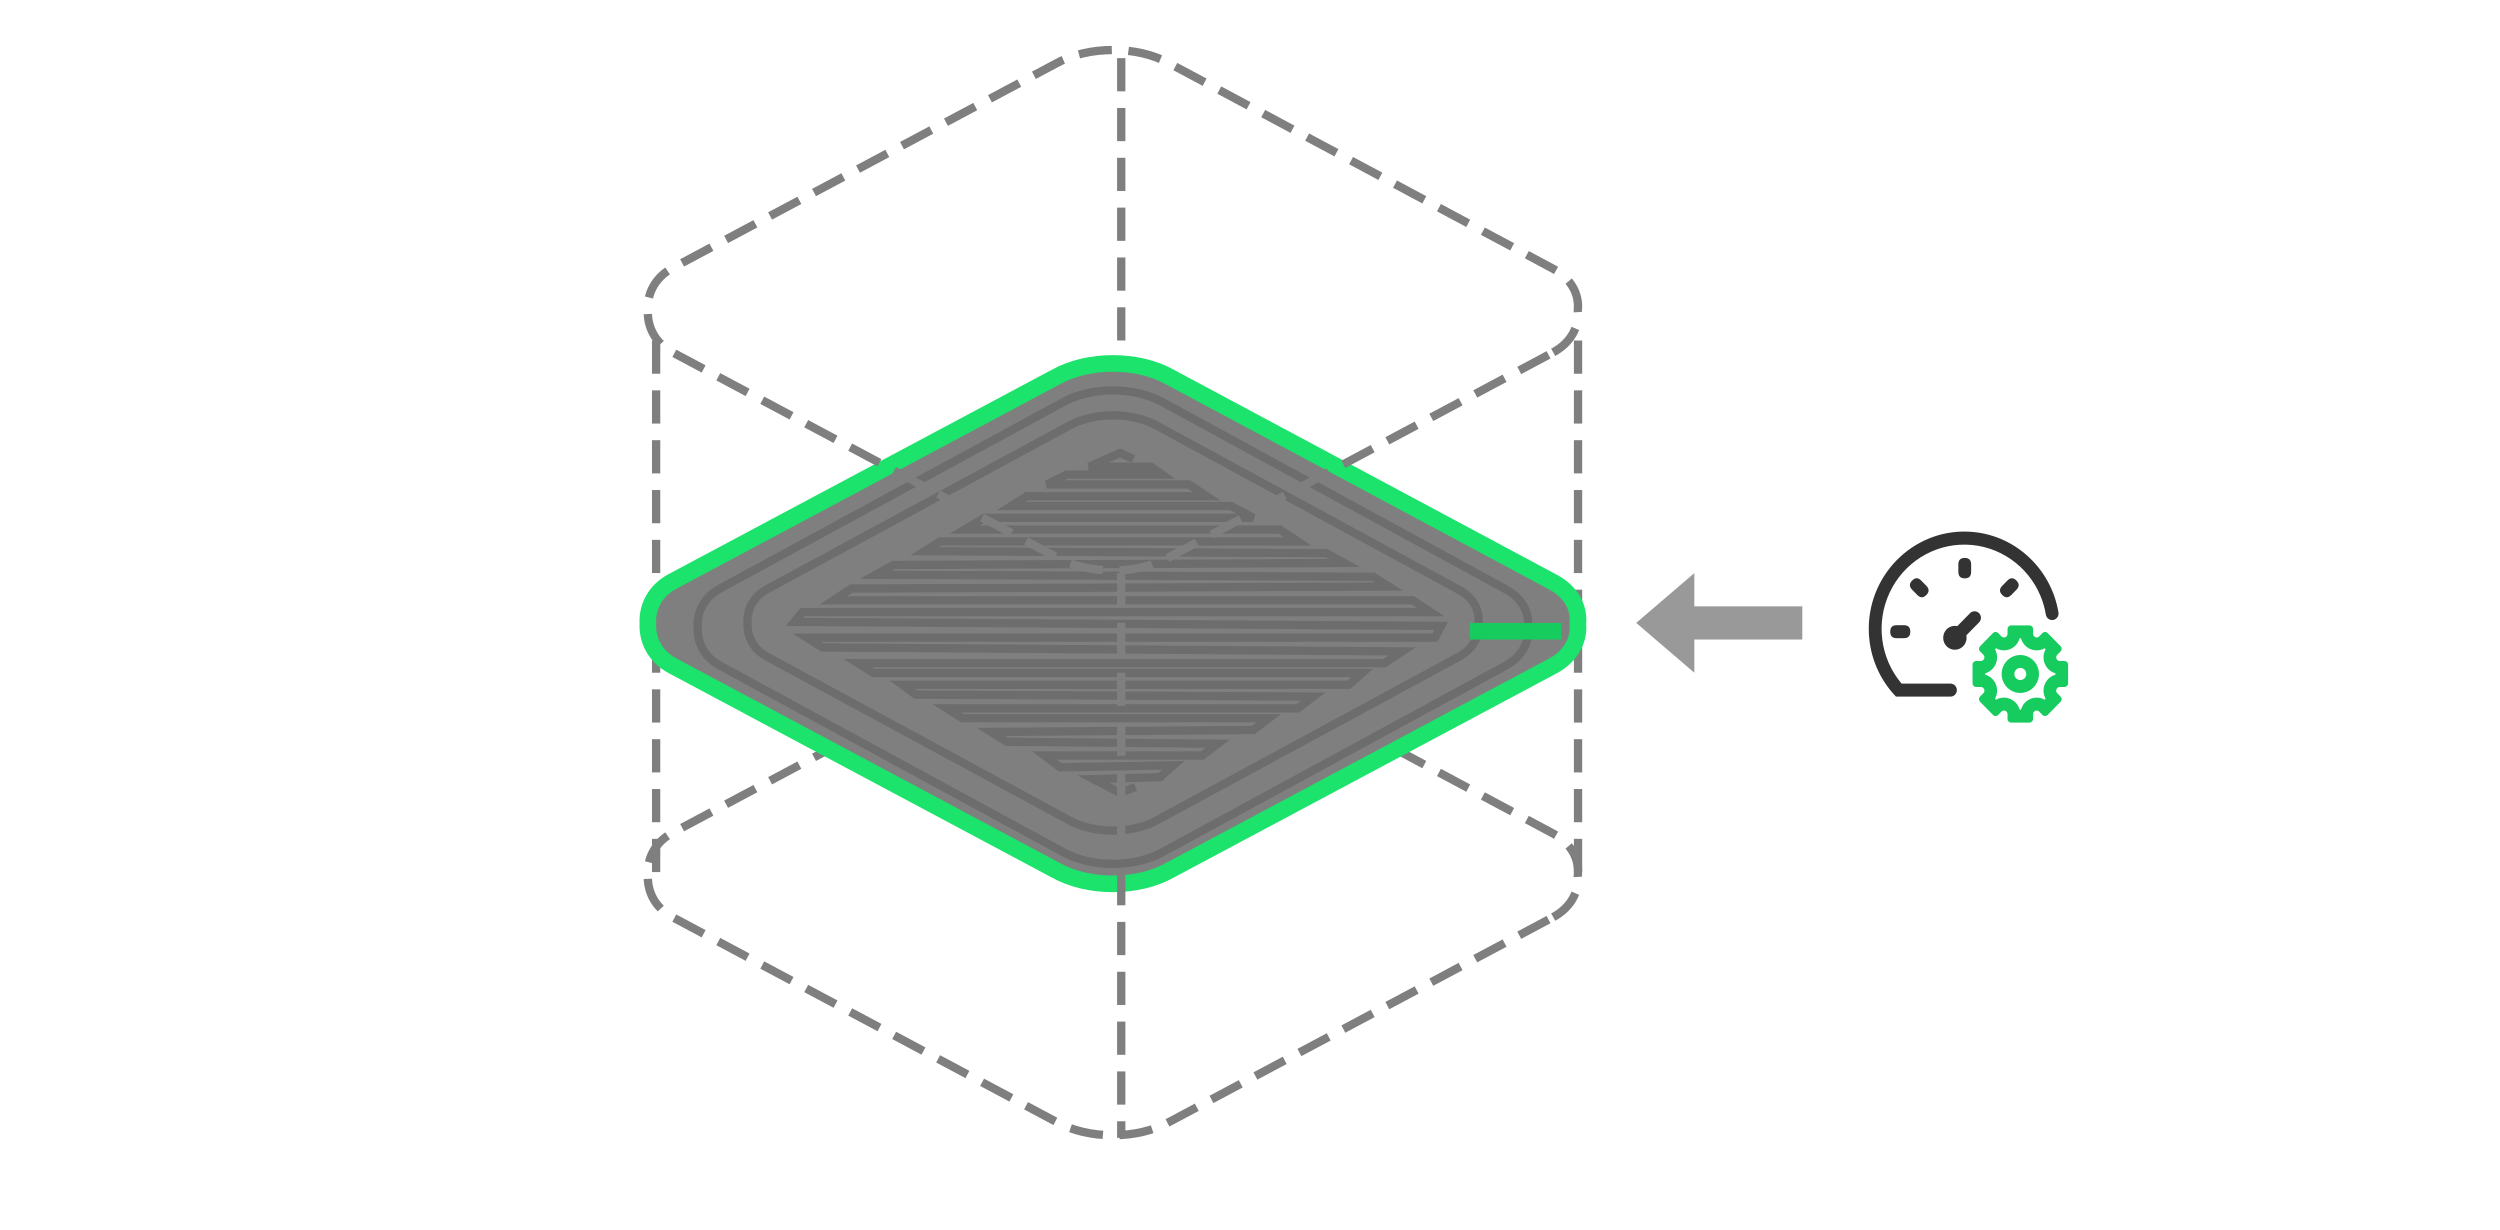
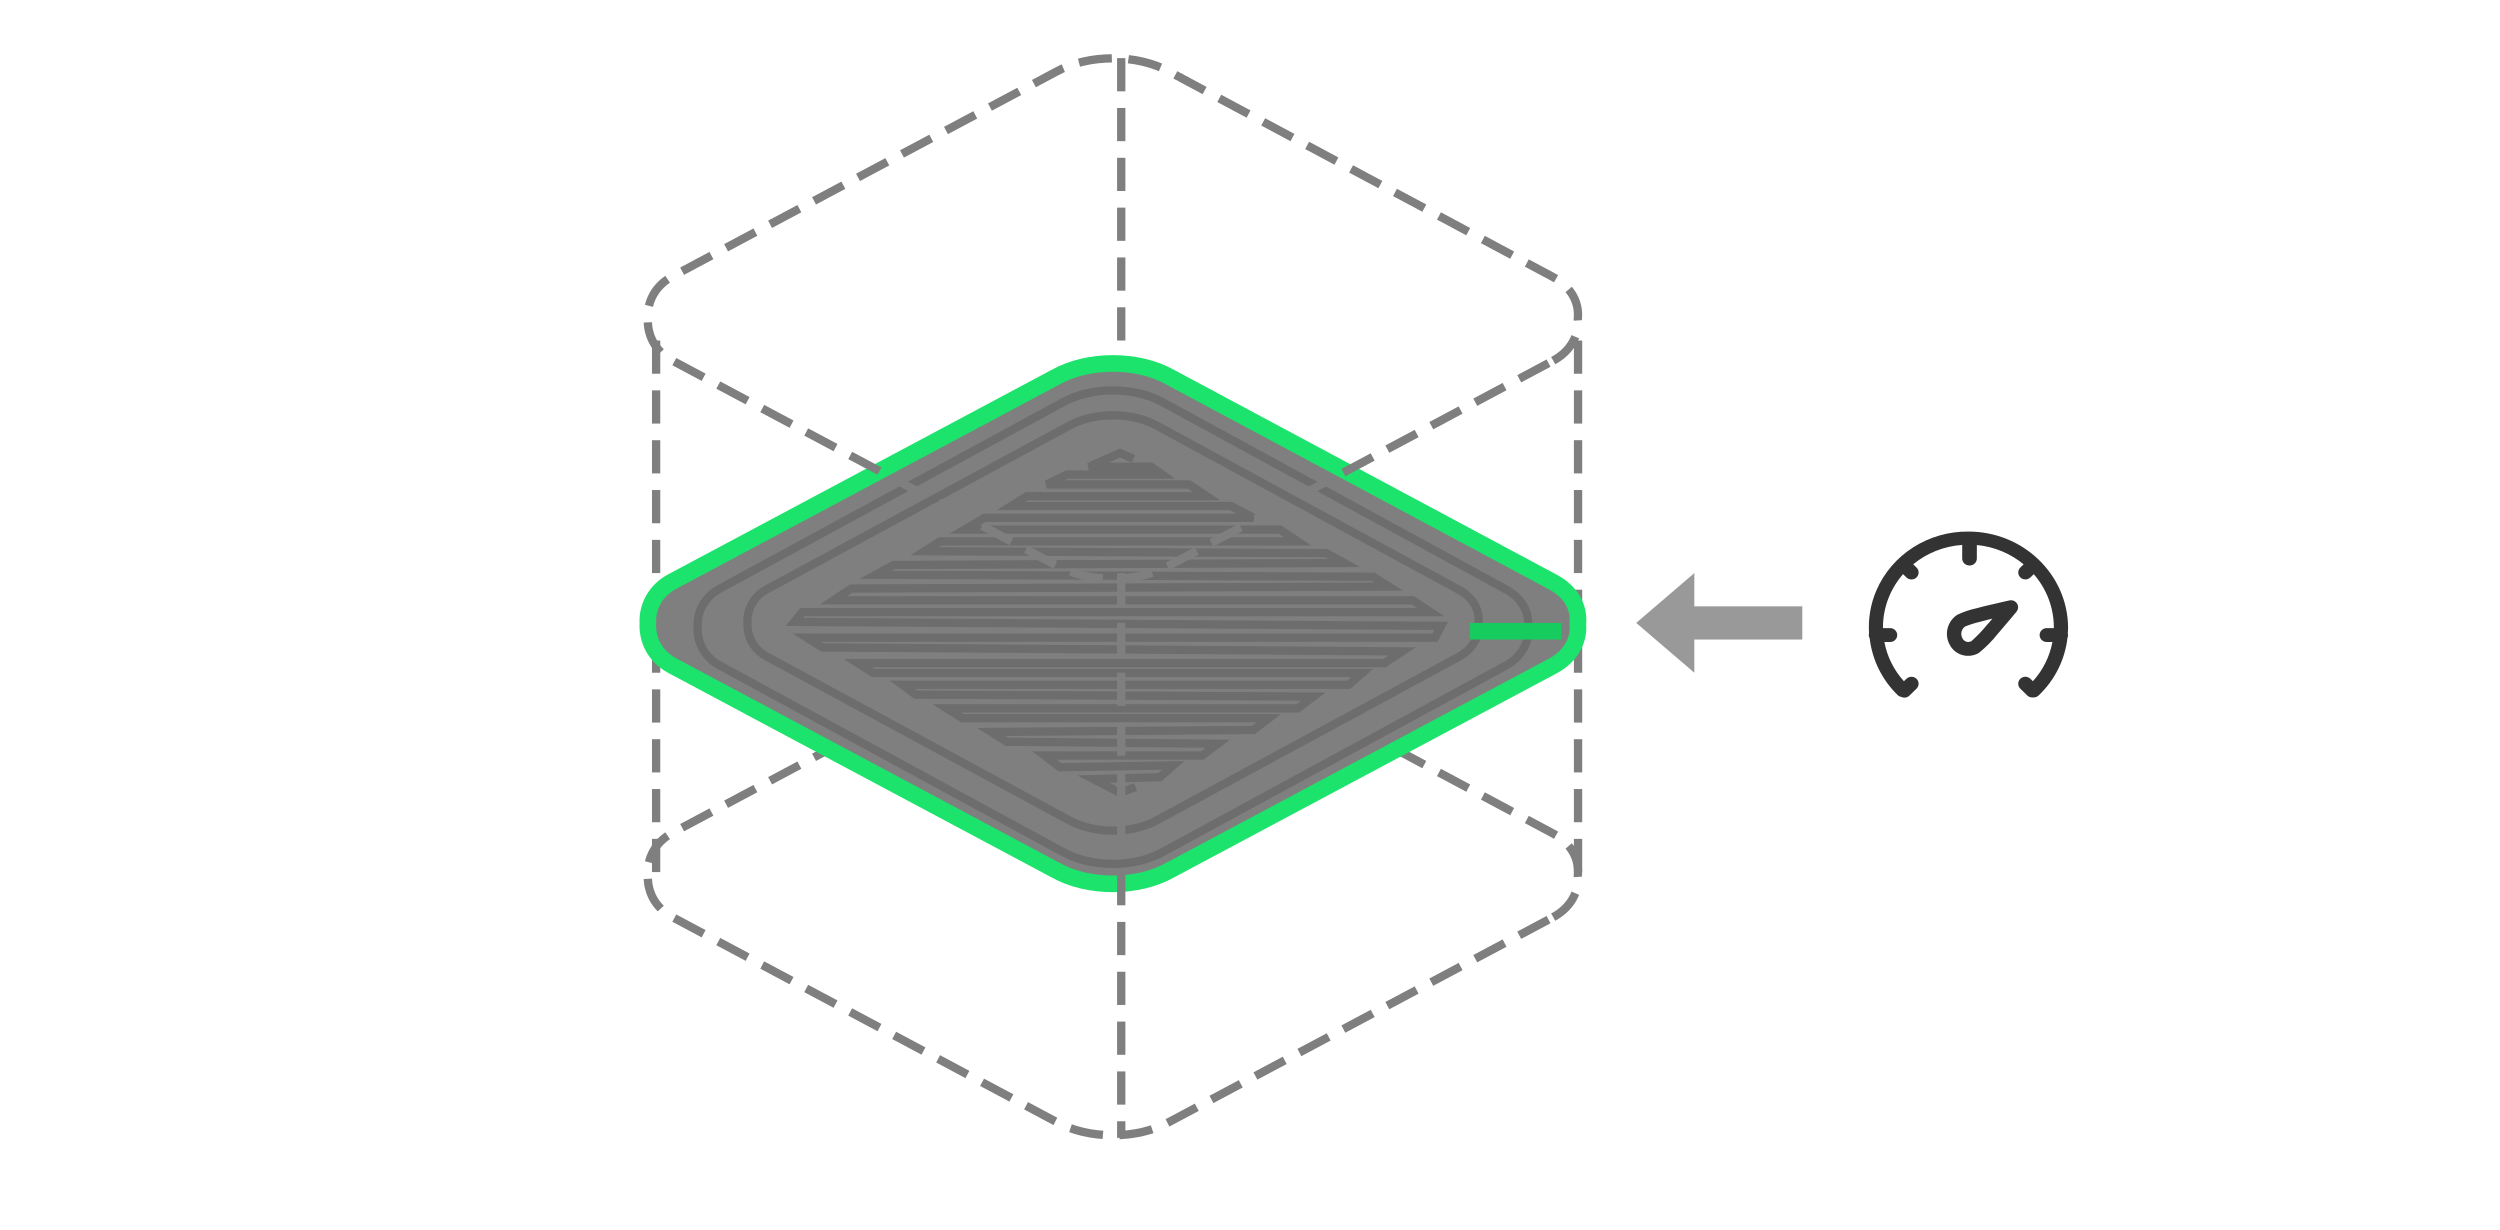
<svg xmlns="http://www.w3.org/2000/svg" width="301px" height="148px">
  <path fill-rule="evenodd" fill="none" d="M-0.002,-0.001 L299.998,-0.001 L299.998,146.999 L-0.002,146.999 L-0.002,-0.001 Z" />
-   <path fill-rule="evenodd" stroke="rgb(127, 127, 127)" stroke-width="1px" stroke-dasharray="4, 2" stroke-linecap="butt" stroke-linejoin="miter" fill="none" d="M187.009,110.419 C189.148,109.270 190.162,107.277 189.967,105.394 C190.176,103.401 189.148,101.517 187.009,100.368 L140.921,75.698 C138.880,74.549 136.436,74.023 133.992,74.023 C131.547,74.023 129.089,74.549 127.048,75.698 L80.960,100.272 C78.821,101.421 77.905,103.414 78.002,105.297 C77.905,107.290 78.821,109.270 80.960,110.419 L127.048,135.006 C129.089,136.155 131.534,136.682 133.992,136.682 C136.436,136.682 138.880,136.155 140.921,135.006 L187.009,110.419 Z" />
-   <path fill-rule="evenodd" stroke="rgb(127, 127, 127)" stroke-width="1px" stroke-dasharray="4, 2" stroke-linecap="butt" stroke-linejoin="miter" fill="none" d="M78.997,40.998 L78.997,104.998 " />
-   <path fill-rule="evenodd" stroke="rgb(127, 127, 127)" stroke-width="1px" stroke-dasharray="4, 2" stroke-linecap="butt" stroke-linejoin="miter" fill="none" d="M189.997,40.998 L189.997,104.998 " />
+   <path fill-rule="evenodd" stroke="rgb(127, 127, 127)" stroke-width="1px" stroke-dasharray="4, 2" stroke-linecap="butt" stroke-linejoin="miter" fill="none" d="M187.009,110.420 C189.148,109.270 190.162,107.277 189.967,105.394 C190.176,103.401 189.148,101.517 187.009,100.368 L140.921,75.698 C138.880,74.549 136.436,74.023 133.992,74.023 C131.547,74.023 129.089,74.549 127.048,75.698 L80.960,100.272 C78.821,101.421 77.905,103.415 78.002,105.297 C77.905,107.290 78.821,109.270 80.960,110.420 L127.048,135.006 C129.089,136.156 131.534,136.682 133.992,136.682 C136.436,136.682 138.880,136.156 140.921,135.006 L187.009,110.420 Z" />
+   <path fill-rule="evenodd" stroke="rgb(127, 127, 127)" stroke-width="1px" stroke-dasharray="4, 2" stroke-linecap="butt" stroke-linejoin="miter" fill="none" d="M78.997,40.999 L78.997,104.999 " />
+   <path fill-rule="evenodd" stroke="rgb(127, 127, 127)" stroke-width="1px" stroke-dasharray="4, 2" stroke-linecap="butt" stroke-linejoin="miter" fill="none" d="M189.997,40.999 L189.997,104.999 " />
  <path fill-rule="evenodd" stroke="rgb(127, 127, 127)" stroke-width="1px" stroke-dasharray="4, 2" stroke-linecap="butt" stroke-linejoin="miter" fill="none" d="M134.997,6.998 L134.997,69.998 " />
-   <path fill-rule="evenodd" stroke="rgb(28, 227, 107)" stroke-width="2px" stroke-linecap="butt" stroke-linejoin="miter" fill="rgb(127, 127, 127)" d="M187.010,80.155 C189.148,79.005 190.163,77.012 189.968,75.129 C190.176,73.136 189.148,71.252 187.010,70.103 L140.921,45.433 C138.880,44.284 136.436,43.758 133.993,43.758 C131.548,43.758 129.089,44.284 127.048,45.433 L80.960,70.007 C78.822,71.155 77.906,73.149 78.002,75.032 C77.906,77.025 78.822,79.005 80.960,80.155 L127.048,104.741 C129.089,105.890 131.534,106.416 133.993,106.416 C136.436,106.416 138.880,105.890 140.921,104.741 L187.010,80.155 Z" />
-   <path fill-rule="evenodd" stroke="rgb(109, 109, 109)" stroke-width="1px" stroke-linecap="butt" stroke-linejoin="miter" fill="none" d="M175.684,79.051 C177.365,78.133 178.162,76.542 178.010,75.040 C178.172,73.449 177.365,71.946 175.684,71.029 L139.457,51.342 C137.853,50.426 135.932,50.005 134.010,50.005 C132.090,50.005 130.157,50.426 128.553,51.342 L92.326,70.952 C90.646,71.869 89.925,73.460 90.000,74.963 C89.925,76.553 90.646,78.133 92.326,79.051 L128.553,98.670 C130.157,99.588 132.079,100.008 134.010,100.008 C135.932,100.008 137.853,99.588 139.457,98.670 L175.684,79.051 Z" />
-   <path fill-rule="evenodd" stroke="rgb(109, 109, 109)" stroke-width="1px" stroke-linecap="butt" stroke-linejoin="miter" fill="none" d="M181.334,80.118 C183.244,79.072 184.149,77.259 183.975,75.546 C184.161,73.732 183.244,72.019 181.334,70.974 L140.181,48.531 C138.359,47.485 136.177,47.006 133.995,47.006 C131.812,47.006 129.617,47.485 127.796,48.531 L86.642,70.886 C84.734,71.931 83.915,73.745 84.001,75.457 C83.915,77.271 84.734,79.072 86.642,80.118 L127.796,102.485 C129.617,103.530 131.799,104.009 133.995,104.009 C136.177,104.009 138.359,103.530 140.181,102.485 L181.334,80.118 Z" />
-   <path fill-rule="evenodd" stroke="rgb(109, 109, 109)" stroke-width="1px" stroke-linecap="butt" stroke-linejoin="miter" fill="none" d="M136.456,55.249 L134.851,54.540 L131.106,56.196 L138.595,56.196 L139.933,57.141 L128.431,57.141 L126.023,58.324 L143.143,58.324 L145.282,59.744 L123.617,59.744 L121.744,60.926 L148.225,60.926 L150.900,62.345 L118.535,62.345 L116.127,63.764 L154.109,63.764 L156.250,65.183 L113.186,65.183 L111.313,66.366 L159.726,66.602 L161.866,67.785 L107.568,68.022 L105.428,69.204 L165.344,69.440 L167.216,70.623 L102.485,70.859 L100.346,72.279 L170.100,72.279 L172.239,73.698 L96.601,73.698 L95.633,74.880 L173.518,75.353 L172.774,76.772 L97.136,76.772 L99.008,77.955 L168.821,78.428 L166.681,79.847 L103.288,79.847 L105.160,81.030 L164.005,81.030 L162.401,82.449 L108.638,82.449 L110.243,83.632 L158.122,83.868 L156.250,85.287 L113.987,85.287 L115.860,86.470 L152.773,86.470 L150.900,87.889 L119.337,88.126 L121.210,89.308 L146.619,89.545 L144.748,90.964 L125.757,90.964 L127.628,92.383 L141.270,92.146 L139.666,93.566 L131.641,93.802 L134.851,95.458 L136.724,94.748 " />
-   <path fill-rule="evenodd" fill="rgb(153, 153, 153)" d="M216.997,76.998 L203.998,76.998 L203.998,80.999 L196.996,74.999 L203.998,68.999 L203.998,72.999 L216.997,72.999 L216.997,76.998 Z" />
+   <path fill-rule="evenodd" stroke="rgb(28, 227, 107)" stroke-width="2px" stroke-linecap="butt" stroke-linejoin="miter" fill="rgb(127, 127, 127)" d="M187.010,80.155 C189.148,79.005 190.163,77.012 189.968,75.129 C190.176,73.136 189.148,71.252 187.010,70.103 L140.921,45.433 C138.880,44.284 136.436,43.758 133.993,43.758 C131.548,43.758 129.089,44.284 127.048,45.433 L80.960,70.007 C78.822,71.155 77.906,73.149 78.002,75.032 C77.906,77.025 78.822,79.005 80.960,80.155 L127.048,104.741 C129.089,105.891 131.534,106.416 133.993,106.416 C136.436,106.416 138.880,105.891 140.921,104.741 L187.010,80.155 Z" />
+   <path fill-rule="evenodd" stroke="rgb(109, 109, 109)" stroke-width="1px" stroke-linecap="butt" stroke-linejoin="miter" fill="none" d="M175.684,79.051 C177.365,78.133 178.162,76.542 178.010,75.040 C178.172,73.449 177.365,71.947 175.684,71.029 L139.457,51.342 C137.853,50.426 135.932,50.005 134.010,50.005 C132.090,50.005 130.157,50.426 128.553,51.342 L92.326,70.953 C90.646,71.869 89.925,73.460 90.000,74.963 C89.925,76.553 90.646,78.133 92.326,79.051 L128.553,98.670 C130.157,99.588 132.079,100.008 134.010,100.008 C135.932,100.008 137.853,99.588 139.457,98.670 L175.684,79.051 Z" />
+   <path fill-rule="evenodd" stroke="rgb(109, 109, 109)" stroke-width="1px" stroke-linecap="butt" stroke-linejoin="miter" fill="none" d="M181.334,80.118 C183.244,79.072 184.149,77.259 183.975,75.546 C184.161,73.733 183.244,72.019 181.334,70.974 L140.181,48.531 C138.359,47.485 136.177,47.007 133.995,47.007 C131.812,47.007 129.617,47.485 127.796,48.531 L86.642,70.886 C84.734,71.931 83.915,73.745 84.001,75.457 C83.915,77.271 84.734,79.072 86.642,80.118 L127.796,102.485 C129.617,103.530 131.799,104.009 133.995,104.009 C136.177,104.009 138.359,103.530 140.181,102.485 L181.334,80.118 Z" />
+   <path fill-rule="evenodd" stroke="rgb(109, 109, 109)" stroke-width="1px" stroke-linecap="butt" stroke-linejoin="miter" fill="none" d="M136.456,55.249 L134.851,54.540 L131.106,56.196 L138.595,56.196 L139.933,57.142 L128.431,57.142 L126.023,58.324 L143.143,58.324 L145.282,59.744 L123.617,59.744 L121.744,60.926 L148.225,60.926 L150.900,62.345 L118.535,62.345 L116.127,63.764 L154.109,63.764 L156.250,65.183 L113.186,65.183 L111.313,66.366 L159.726,66.602 L161.866,67.785 L107.568,68.022 L105.428,69.204 L165.344,69.441 L167.216,70.623 L102.485,70.859 L100.346,72.279 L170.100,72.279 L172.239,73.698 L96.601,73.698 L95.633,74.880 L173.518,75.353 L172.774,76.772 L97.136,76.772 L99.008,77.955 L168.821,78.428 L166.681,79.847 L103.288,79.847 L105.160,81.030 L164.005,81.030 L162.401,82.449 L108.638,82.449 L110.243,83.632 L158.122,83.868 L156.250,85.287 L113.987,85.287 L115.860,86.470 L152.773,86.470 L150.900,87.889 L119.337,88.126 L121.210,89.308 L146.619,89.545 L144.748,90.964 L125.757,90.964 L127.628,92.383 L141.270,92.146 L139.666,93.566 L131.641,93.802 L134.851,95.458 L136.724,94.748 " />
+   <path fill-rule="evenodd" fill="rgb(153, 153, 153)" d="M216.997,76.999 L203.998,76.999 L203.998,80.999 L196.996,74.999 L203.998,68.999 L203.998,72.999 L216.997,72.999 L216.997,76.999 Z" />
  <path fill-rule="evenodd" stroke="rgb(23, 204, 95)" stroke-width="2px" stroke-linecap="butt" stroke-linejoin="miter" fill="none" d="M187.999,76.000 L176.998,76.000 " />
-   <path fill-rule="evenodd" fill="rgb(51, 51, 51)" d="M229.230,76.840 L228.353,76.840 C227.840,76.840 227.583,76.579 227.583,76.057 C227.583,75.535 227.840,75.274 228.353,75.274 L229.230,75.274 C229.745,75.274 230.001,75.535 230.001,76.057 C230.001,76.579 229.745,76.840 229.230,76.840 ZM231.312,69.898 L231.933,70.530 C232.296,70.899 232.296,71.268 231.933,71.637 C231.570,72.006 231.207,72.006 230.844,71.637 L230.223,71.005 C229.860,70.636 229.860,70.267 230.223,69.898 C230.586,69.529 230.949,69.529 231.312,69.898 ZM247.209,74.644 C246.791,74.717 246.394,74.431 246.321,74.004 C246.194,73.231 245.977,72.475 245.677,71.753 C244.147,68.080 240.641,65.662 236.720,65.575 C232.800,65.489 229.194,67.751 227.510,71.354 C225.825,74.956 226.376,79.228 228.917,82.267 C228.938,82.291 228.968,82.306 229.000,82.306 L234.833,82.306 C235.261,82.306 235.608,82.659 235.608,83.094 C235.608,83.300 235.526,83.498 235.383,83.644 C235.240,83.790 235.046,83.872 234.843,83.872 L228.320,83.872 C228.291,83.872 228.262,83.860 228.242,83.838 C226.282,81.788 225.132,79.077 225.010,76.220 C224.714,69.386 230.262,63.728 236.981,64.010 C242.461,64.240 246.950,68.370 247.839,73.741 C247.910,74.167 247.628,74.572 247.209,74.644 ZM236.555,69.635 C236.042,69.635 235.785,69.374 235.785,68.852 L235.785,67.959 C235.785,67.436 236.042,67.175 236.555,67.175 C237.069,67.175 237.326,67.436 237.326,67.959 L237.326,68.852 C237.326,69.374 237.069,69.635 236.555,69.635 ZM234.402,77.841 C233.830,77.298 233.811,76.352 234.360,75.785 C234.698,75.436 235.187,75.286 235.658,75.387 L237.192,73.827 C237.492,73.521 237.979,73.521 238.281,73.826 C238.426,73.973 238.507,74.173 238.507,74.380 C238.507,74.588 238.426,74.787 238.281,74.934 L236.746,76.495 C236.874,77.108 236.596,77.734 236.059,78.042 C235.523,78.350 234.852,78.269 234.402,77.841 ZM241.690,69.897 C242.054,69.528 242.417,69.528 242.779,69.897 C243.142,70.267 243.142,70.636 242.779,71.005 L242.159,71.637 C241.796,72.006 241.433,72.006 241.070,71.637 C240.706,71.267 240.706,70.898 241.070,70.529 L241.690,69.897 Z" />
-   <path fill-rule="evenodd" fill="rgb(23, 204, 95)" d="M248.872,82.586 C248.792,82.668 248.681,82.714 248.567,82.714 L247.996,82.714 C247.613,82.714 247.423,83.185 247.692,83.459 L248.097,83.871 C248.264,84.041 248.264,84.318 248.097,84.489 L246.528,86.084 C246.360,86.254 246.089,86.254 245.922,86.084 L245.517,85.673 C245.438,85.591 245.330,85.544 245.216,85.544 C245.102,85.543 244.991,85.589 244.911,85.671 C244.829,85.754 244.783,85.865 244.783,85.982 L244.783,86.563 C244.783,86.804 244.591,87.000 244.355,87.000 L242.136,87.000 C241.898,87.000 241.706,86.804 241.706,86.563 L241.706,85.982 C241.707,85.865 241.661,85.754 241.579,85.671 C241.498,85.589 241.388,85.543 241.273,85.544 C241.160,85.544 241.051,85.591 240.973,85.673 L240.568,86.084 C240.401,86.254 240.129,86.254 239.962,86.084 L238.393,84.489 C238.226,84.318 238.226,84.041 238.393,83.871 L238.798,83.459 C239.069,83.184 238.876,82.714 238.494,82.714 L237.923,82.714 C237.686,82.714 237.493,82.518 237.493,82.277 L237.493,80.020 C237.493,79.779 237.686,79.583 237.923,79.583 L238.494,79.583 C238.878,79.583 239.068,79.111 238.798,78.837 L238.394,78.426 C238.226,78.255 238.226,77.979 238.394,77.808 L239.963,76.212 C240.131,76.042 240.401,76.042 240.569,76.212 L240.974,76.624 C241.053,76.706 241.161,76.753 241.275,76.753 C241.389,76.754 241.499,76.708 241.580,76.626 C241.662,76.543 241.707,76.432 241.707,76.315 L241.707,75.734 C241.707,75.492 241.899,75.297 242.136,75.297 L244.356,75.297 C244.593,75.297 244.786,75.492 244.786,75.734 L244.786,76.315 C244.785,76.432 244.830,76.543 244.913,76.626 C244.993,76.708 245.103,76.754 245.218,76.753 C245.332,76.753 245.440,76.706 245.519,76.624 L245.923,76.212 C246.091,76.042 246.362,76.042 246.530,76.212 L248.098,77.808 C248.267,77.979 248.267,78.255 248.098,78.426 L247.694,78.837 C247.423,79.112 247.616,79.583 247.998,79.583 L248.569,79.583 C248.683,79.583 248.792,79.629 248.873,79.711 C248.953,79.793 248.999,79.904 248.999,80.020 L248.999,82.277 C248.999,82.393 248.953,82.504 248.872,82.586 ZM247.471,81.064 C246.892,80.899 246.420,80.473 246.190,79.908 C245.960,79.343 245.997,78.702 246.292,78.169 L246.176,78.050 C245.651,78.350 245.021,78.388 244.465,78.154 C243.909,77.920 243.490,77.439 243.328,76.850 L243.164,76.850 C243.137,76.944 243.105,77.036 243.066,77.125 C242.961,77.368 242.807,77.586 242.618,77.768 C242.254,78.114 241.774,78.307 241.275,78.306 C240.939,78.306 240.610,78.218 240.317,78.050 L240.200,78.169 C240.495,78.702 240.533,79.343 240.303,79.908 C240.072,80.473 239.600,80.899 239.022,81.064 L239.022,81.232 C239.600,81.397 240.072,81.824 240.303,82.388 C240.533,82.953 240.495,83.594 240.200,84.128 L240.317,84.246 C240.610,84.078 240.939,83.990 241.275,83.991 C241.774,83.990 242.253,84.182 242.617,84.528 C242.879,84.777 243.068,85.095 243.165,85.446 L243.329,85.446 C243.355,85.352 243.388,85.261 243.426,85.172 C243.532,84.929 243.685,84.710 243.875,84.529 C244.239,84.182 244.719,83.990 245.217,83.991 C245.553,83.990 245.883,84.078 246.176,84.246 L246.292,84.128 C245.997,83.595 245.960,82.954 246.190,82.389 C246.420,81.824 246.892,81.398 247.471,81.233 L247.471,81.064 ZM243.246,83.433 C242.006,83.433 240.999,82.410 240.999,81.148 C240.999,79.886 242.006,78.863 243.246,78.863 C244.485,78.865 245.490,79.887 245.491,81.148 C245.491,82.410 244.486,83.433 243.246,83.433 ZM243.246,80.417 C242.849,80.417 242.527,80.744 242.527,81.148 C242.527,81.552 242.849,81.879 243.246,81.879 C243.643,81.879 243.964,81.552 243.964,81.148 C243.964,80.744 243.643,80.417 243.246,80.417 Z" />
+   <path fill-rule="evenodd" fill="rgb(51, 51, 51)" d="M248.998,76.461 C248.998,76.582 248.969,76.696 248.922,76.800 C248.625,79.407 247.419,81.853 245.475,83.712 L245.475,83.713 C245.335,83.867 245.144,83.937 244.944,83.965 C244.940,83.966 244.938,83.969 244.935,83.970 C244.878,83.985 244.821,83.967 244.764,83.970 C244.715,83.967 244.669,83.986 244.621,83.975 C244.618,83.974 244.616,83.971 244.613,83.971 C244.424,83.949 244.243,83.889 244.103,83.753 L243.246,82.916 L243.246,82.915 C243.084,82.759 242.994,82.545 242.994,82.321 C242.994,82.098 243.084,81.883 243.246,81.727 C243.584,81.398 244.125,81.398 244.463,81.727 L244.761,82.018 C245.973,80.681 246.783,79.049 247.111,77.298 L246.426,77.298 C245.956,77.300 245.573,76.926 245.570,76.461 C245.570,75.999 245.953,75.624 246.426,75.624 L247.279,75.624 C247.279,75.598 247.283,75.574 247.283,75.548 C247.283,73.102 246.372,70.864 244.865,69.128 L244.463,69.520 C244.245,69.733 243.929,69.817 243.632,69.738 C243.336,69.662 243.104,69.435 243.023,69.144 C242.943,68.854 243.029,68.544 243.246,68.332 L243.645,67.943 C242.094,66.666 240.151,65.825 238.012,65.621 L238.012,67.252 C238.012,67.715 237.617,68.089 237.130,68.089 C236.643,68.089 236.249,67.715 236.249,67.252 L236.249,65.608 C234.007,65.765 231.964,66.612 230.350,67.940 L230.750,68.332 C230.911,68.488 231.003,68.703 231.003,68.926 C231.003,69.150 230.911,69.364 230.750,69.521 C230.412,69.849 229.870,69.849 229.532,69.521 L229.129,69.127 C227.620,70.862 226.708,73.101 226.708,75.549 C226.708,75.574 226.712,75.599 226.712,75.624 L227.570,75.624 C228.042,75.624 228.426,75.999 228.426,76.461 C228.426,76.923 228.043,77.298 227.570,77.298 L226.881,77.298 C227.210,79.050 228.020,80.683 229.233,82.020 L229.532,81.727 L229.532,81.727 C229.750,81.515 230.067,81.432 230.364,81.510 C230.661,81.587 230.893,81.813 230.973,82.104 C231.052,82.394 230.966,82.704 230.750,82.915 L229.893,83.752 C229.631,84.007 229.248,84.059 228.931,83.918 C228.774,83.885 228.623,83.824 228.500,83.705 C226.549,81.821 225.409,79.388 225.107,76.847 C225.044,76.730 224.999,76.603 224.998,76.461 C224.998,76.397 225.022,76.341 225.035,76.281 C224.918,74.539 225.195,72.762 225.919,71.083 C227.784,66.757 232.163,63.957 236.997,64.000 C243.588,64.000 248.946,69.155 248.998,75.548 C248.998,75.792 248.976,76.035 248.960,76.277 C248.975,76.338 248.998,76.396 248.998,76.461 ZM235.661,74.016 C236.404,73.665 237.186,73.400 237.992,73.230 L238.850,73.003 C239.553,72.830 240.259,72.666 240.967,72.510 L241.661,72.351 L241.936,72.291 C242.290,72.214 242.657,72.364 242.850,72.666 C243.042,72.966 243.020,73.354 242.792,73.631 C242.792,73.673 242.706,73.748 242.621,73.841 L242.167,74.393 C241.687,74.963 241.206,75.532 240.743,76.068 L240.538,76.302 C239.873,77.148 239.115,77.918 238.275,78.596 C237.679,78.960 236.955,79.060 236.281,78.872 C235.608,78.685 235.046,78.226 234.735,77.608 C234.060,76.354 234.460,74.799 235.661,74.016 ZM236.270,76.830 C236.355,77.032 236.527,77.188 236.740,77.255 C236.953,77.323 237.185,77.296 237.376,77.181 C238.052,76.574 238.681,75.916 239.252,75.214 L239.459,74.988 L239.886,74.485 L239.296,74.628 L238.438,74.854 C237.809,74.999 237.193,75.192 236.595,75.431 C236.147,75.751 236.008,76.349 236.270,76.830 Z" />
  <path fill-rule="evenodd" stroke="rgb(127, 127, 127)" stroke-width="1px" stroke-dasharray="4, 2" stroke-linecap="butt" stroke-linejoin="miter" fill="none" d="M134.997,68.998 L134.997,136.998 " />
-   <path fill-rule="evenodd" stroke="rgb(127, 127, 127)" stroke-width="1px" stroke-dasharray="4, 2" stroke-linecap="butt" stroke-linejoin="miter" fill="none" d="M187.009,42.419 C189.148,41.270 190.162,39.277 189.967,37.394 C190.176,35.401 189.148,33.517 187.009,32.368 L140.921,7.698 C138.880,6.549 136.436,6.023 133.992,6.023 C131.547,6.023 129.089,6.549 127.048,7.698 L80.960,32.271 C78.821,33.421 77.905,35.414 78.002,37.297 C77.905,39.290 78.821,41.270 80.960,42.419 L127.048,67.006 C129.089,68.155 131.534,68.682 133.992,68.682 C136.436,68.682 138.880,68.155 140.921,67.006 L187.009,42.419 Z" />
+   <path fill-rule="evenodd" stroke="rgb(127, 127, 127)" stroke-width="1px" stroke-dasharray="4, 2" stroke-linecap="butt" stroke-linejoin="miter" fill="none" d="M187.009,43.419 C189.148,42.270 190.162,40.277 189.967,38.394 C190.176,36.401 189.148,34.517 187.009,33.368 L140.921,8.698 C138.880,7.549 136.436,7.023 133.992,7.023 C131.547,7.023 129.089,7.549 127.048,8.698 L80.960,33.272 C78.821,34.421 77.905,36.414 78.002,38.297 C77.905,40.290 78.821,42.270 80.960,43.419 L127.048,68.006 C129.089,69.155 131.534,69.682 133.992,69.682 C136.436,69.682 138.880,69.155 140.921,68.006 L187.009,43.419 Z" />
</svg>
